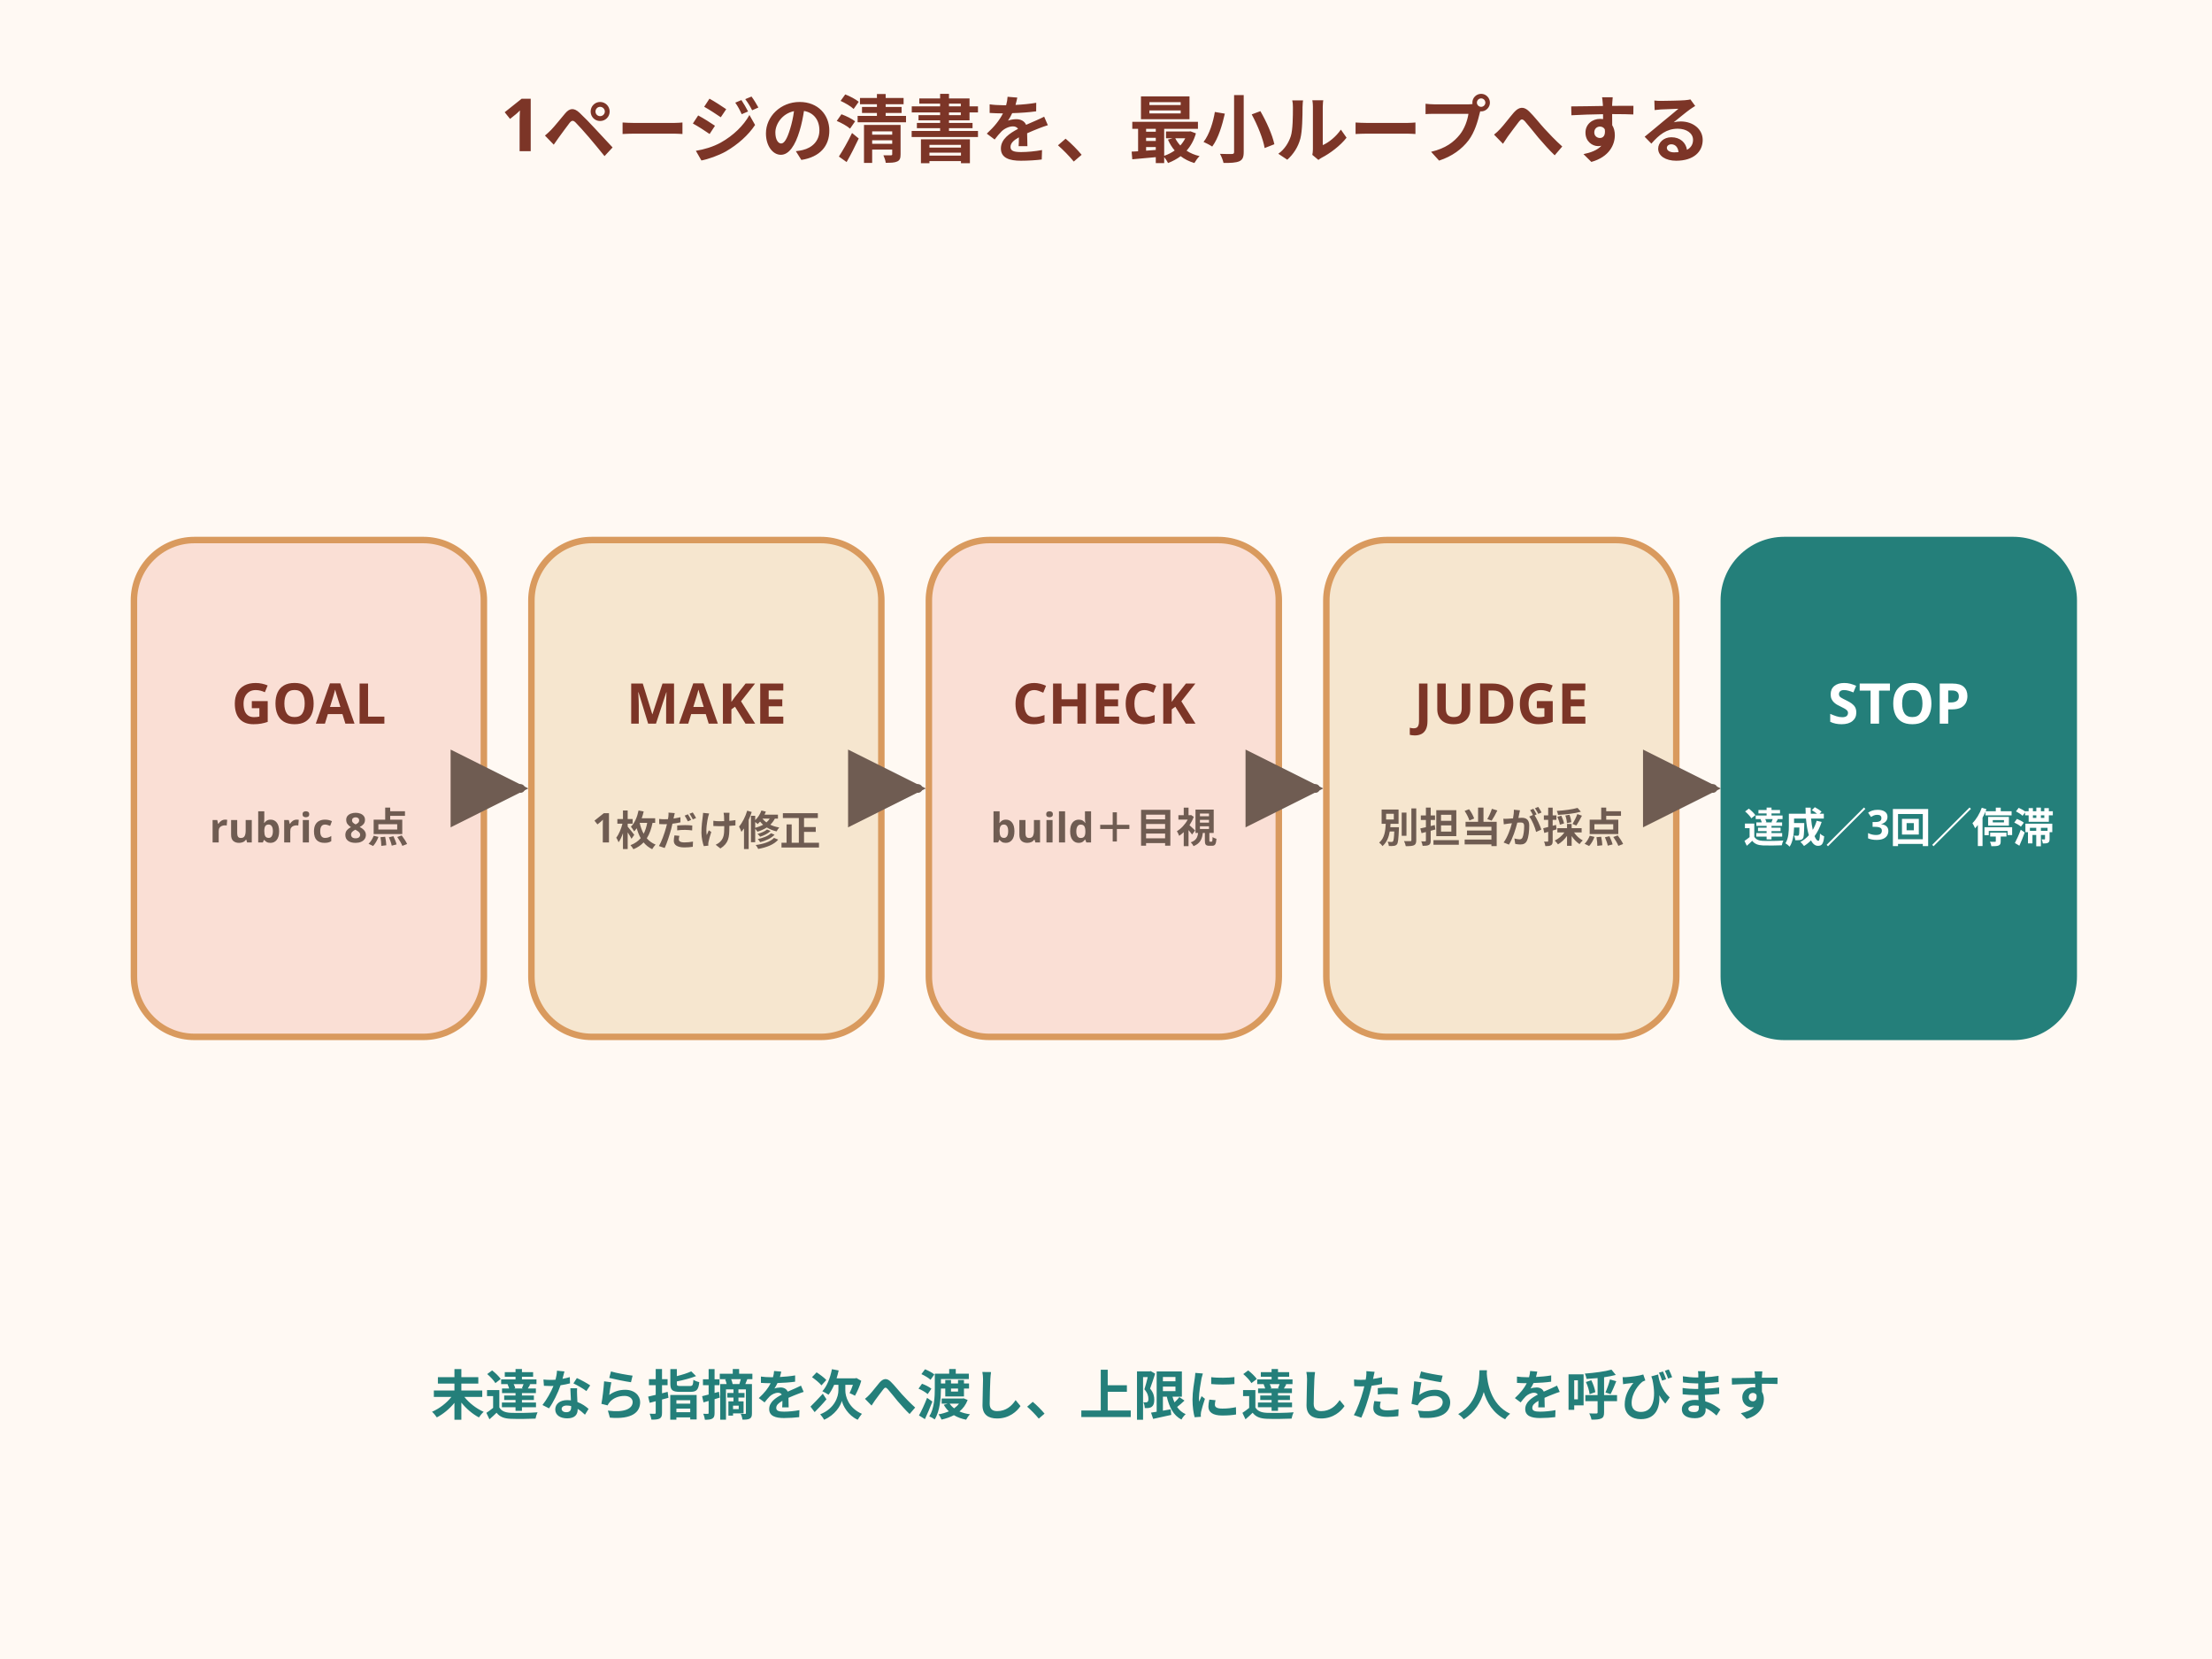
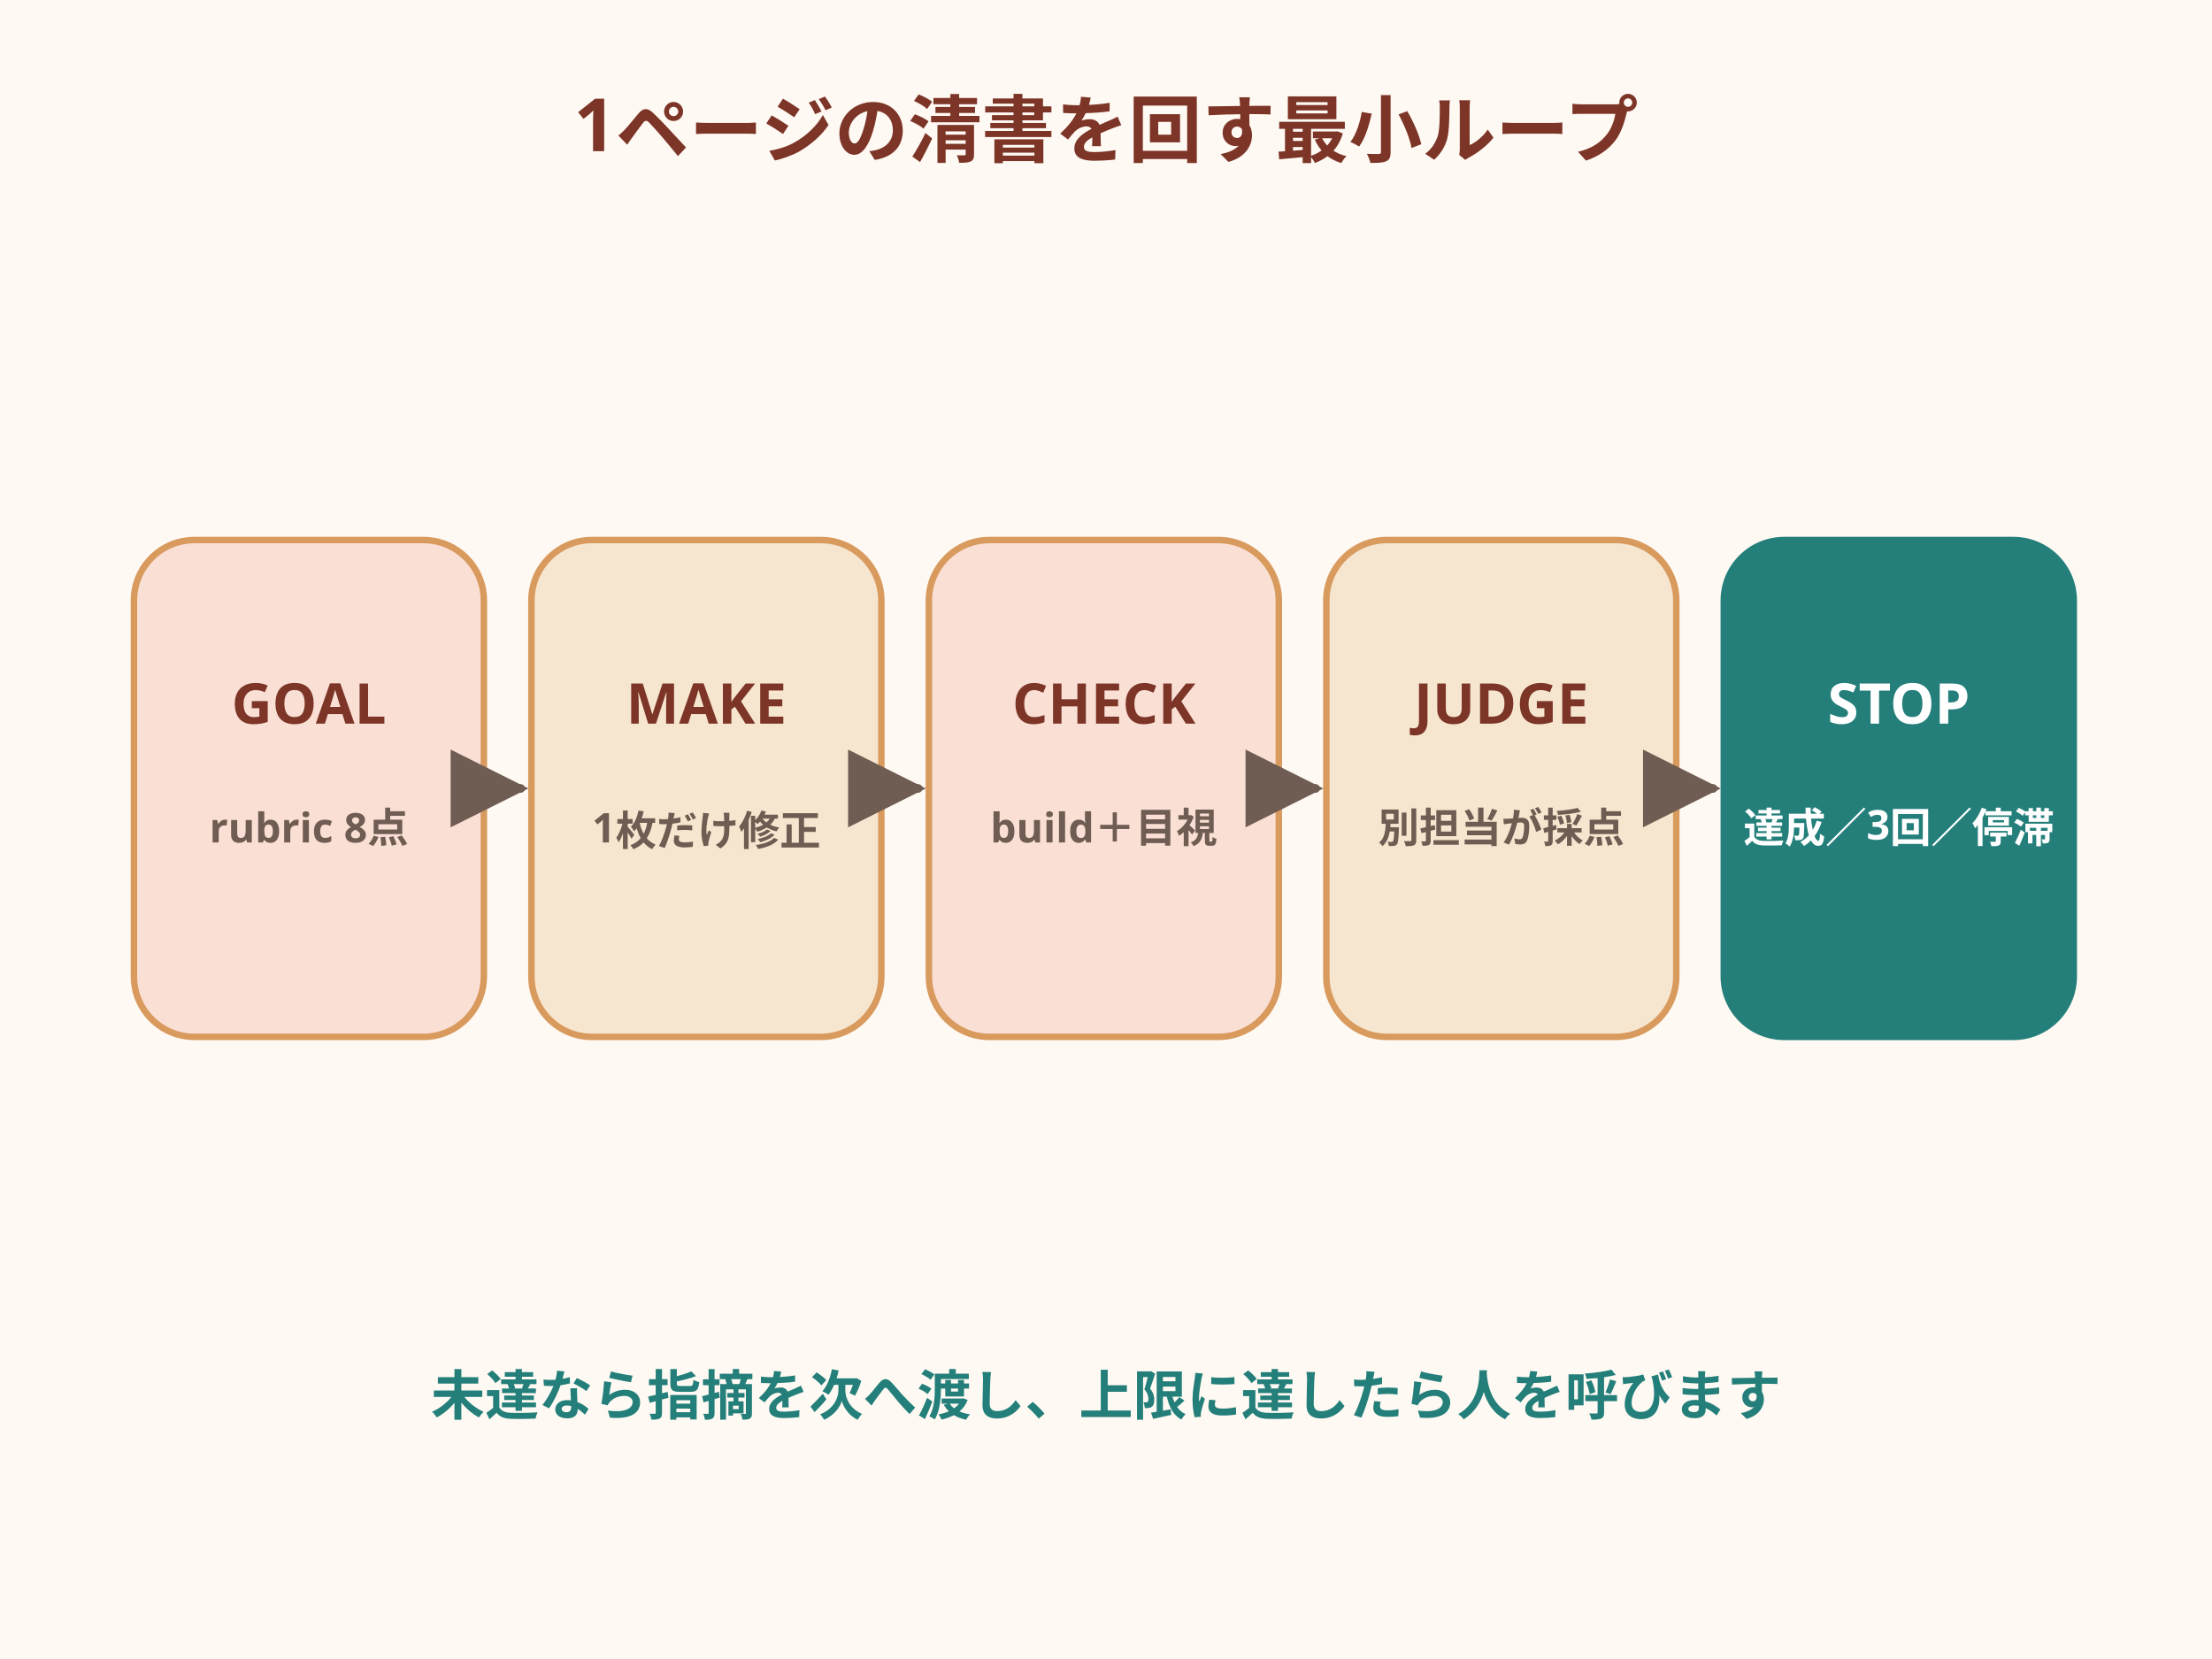
<svg xmlns="http://www.w3.org/2000/svg" width="1024" height="768" viewBox="0 0 1024 768">
  <defs>
    <marker id="arrow" viewBox="0 0 10 10" refX="9" refY="5" markerWidth="9" markerHeight="9" orient="auto-start-reverse">
      <path d="M 0 0 L 10 5 L 0 10 z" fill="context-stroke" />
    </marker>
  </defs>
  <rect width="1024" height="768" fill="#FFF9F3" />
-   <text x="512" y="70" text-anchor="middle" font-family="Hiragino Sans, Yu Gothic, sans-serif" font-size="34" font-weight="800" fill="#7C3527">1ページの清書を、最小ループへする</text>
+   <text x="512" y="70" text-anchor="middle" font-family="Hiragino Sans, Yu Gothic, sans-serif" font-size="34" font-weight="800" fill="#7C3527">1ページの清書を回す最小ループ</text>
  <rect x="62" y="250" width="162" height="230" rx="28" fill="#FADFD5" stroke="#D99A5E" stroke-width="3" />
  <text x="143" y="335" text-anchor="middle" font-family="Hiragino Sans, Yu Gothic, sans-serif" font-size="26" font-weight="800" fill="#7C3527">GOAL</text>
  <text x="143" y="390" text-anchor="middle" font-family="Hiragino Sans, Yu Gothic, sans-serif" font-size="19" font-weight="600" fill="#6F5C52">rubric 8点</text>
  <line x1="229" y1="365" x2="241" y2="365" stroke="#6F5C52" stroke-width="4" stroke-linecap="round" marker-end="url(#arrow)" />
  <rect x="246" y="250" width="162" height="230" rx="28" fill="#F6E6CF" stroke="#D99A5E" stroke-width="3" />
  <text x="327" y="335" text-anchor="middle" font-family="Hiragino Sans, Yu Gothic, sans-serif" font-size="26" font-weight="800" fill="#7C3527">MAKE</text>
  <text x="327" y="390" text-anchor="middle" font-family="Hiragino Sans, Yu Gothic, sans-serif" font-size="19" font-weight="600" fill="#6F5C52">1枚だけ修正</text>
  <line x1="413" y1="365" x2="425" y2="365" stroke="#6F5C52" stroke-width="4" stroke-linecap="round" marker-end="url(#arrow)" />
  <rect x="430" y="250" width="162" height="230" rx="28" fill="#FADFD5" stroke="#D99A5E" stroke-width="3" />
  <text x="511" y="335" text-anchor="middle" font-family="Hiragino Sans, Yu Gothic, sans-serif" font-size="26" font-weight="800" fill="#7C3527">CHECK</text>
  <text x="511" y="390" text-anchor="middle" font-family="Hiragino Sans, Yu Gothic, sans-serif" font-size="19" font-weight="600" fill="#6F5C52">build＋目視</text>
  <line x1="597" y1="365" x2="609" y2="365" stroke="#6F5C52" stroke-width="4" stroke-linecap="round" marker-end="url(#arrow)" />
  <rect x="614" y="250" width="162" height="230" rx="28" fill="#F6E6CF" stroke="#D99A5E" stroke-width="3" />
  <text x="695" y="335" text-anchor="middle" font-family="Hiragino Sans, Yu Gothic, sans-serif" font-size="26" font-weight="800" fill="#7C3527">JUDGE</text>
  <text x="695" y="390" text-anchor="middle" font-family="Hiragino Sans, Yu Gothic, sans-serif" font-size="19" font-weight="600" fill="#6F5C52">別担当が採点</text>
  <line x1="781" y1="365" x2="793" y2="365" stroke="#6F5C52" stroke-width="4" stroke-linecap="round" marker-end="url(#arrow)" />
  <rect x="798" y="250" width="162" height="230" rx="28" fill="#247F7A" stroke="#247F7A" stroke-width="3" />
  <text x="879" y="335" text-anchor="middle" font-family="Hiragino Sans, Yu Gothic, sans-serif" font-size="26" font-weight="800" fill="#FFFFFF">STOP</text>
  <text x="879" y="390" text-anchor="middle" font-family="Hiragino Sans, Yu Gothic, sans-serif" font-size="19" font-weight="600" fill="#FFFFFF">達成／3回／停滞</text>
  <text x="512" y="655" text-anchor="middle" font-family="Hiragino Sans, Yu Gothic, sans-serif" font-size="25" font-weight="800" fill="#247F7A">未達なら指摘を次へ渡し、上限に達したら人を呼びます</text>
</svg>
